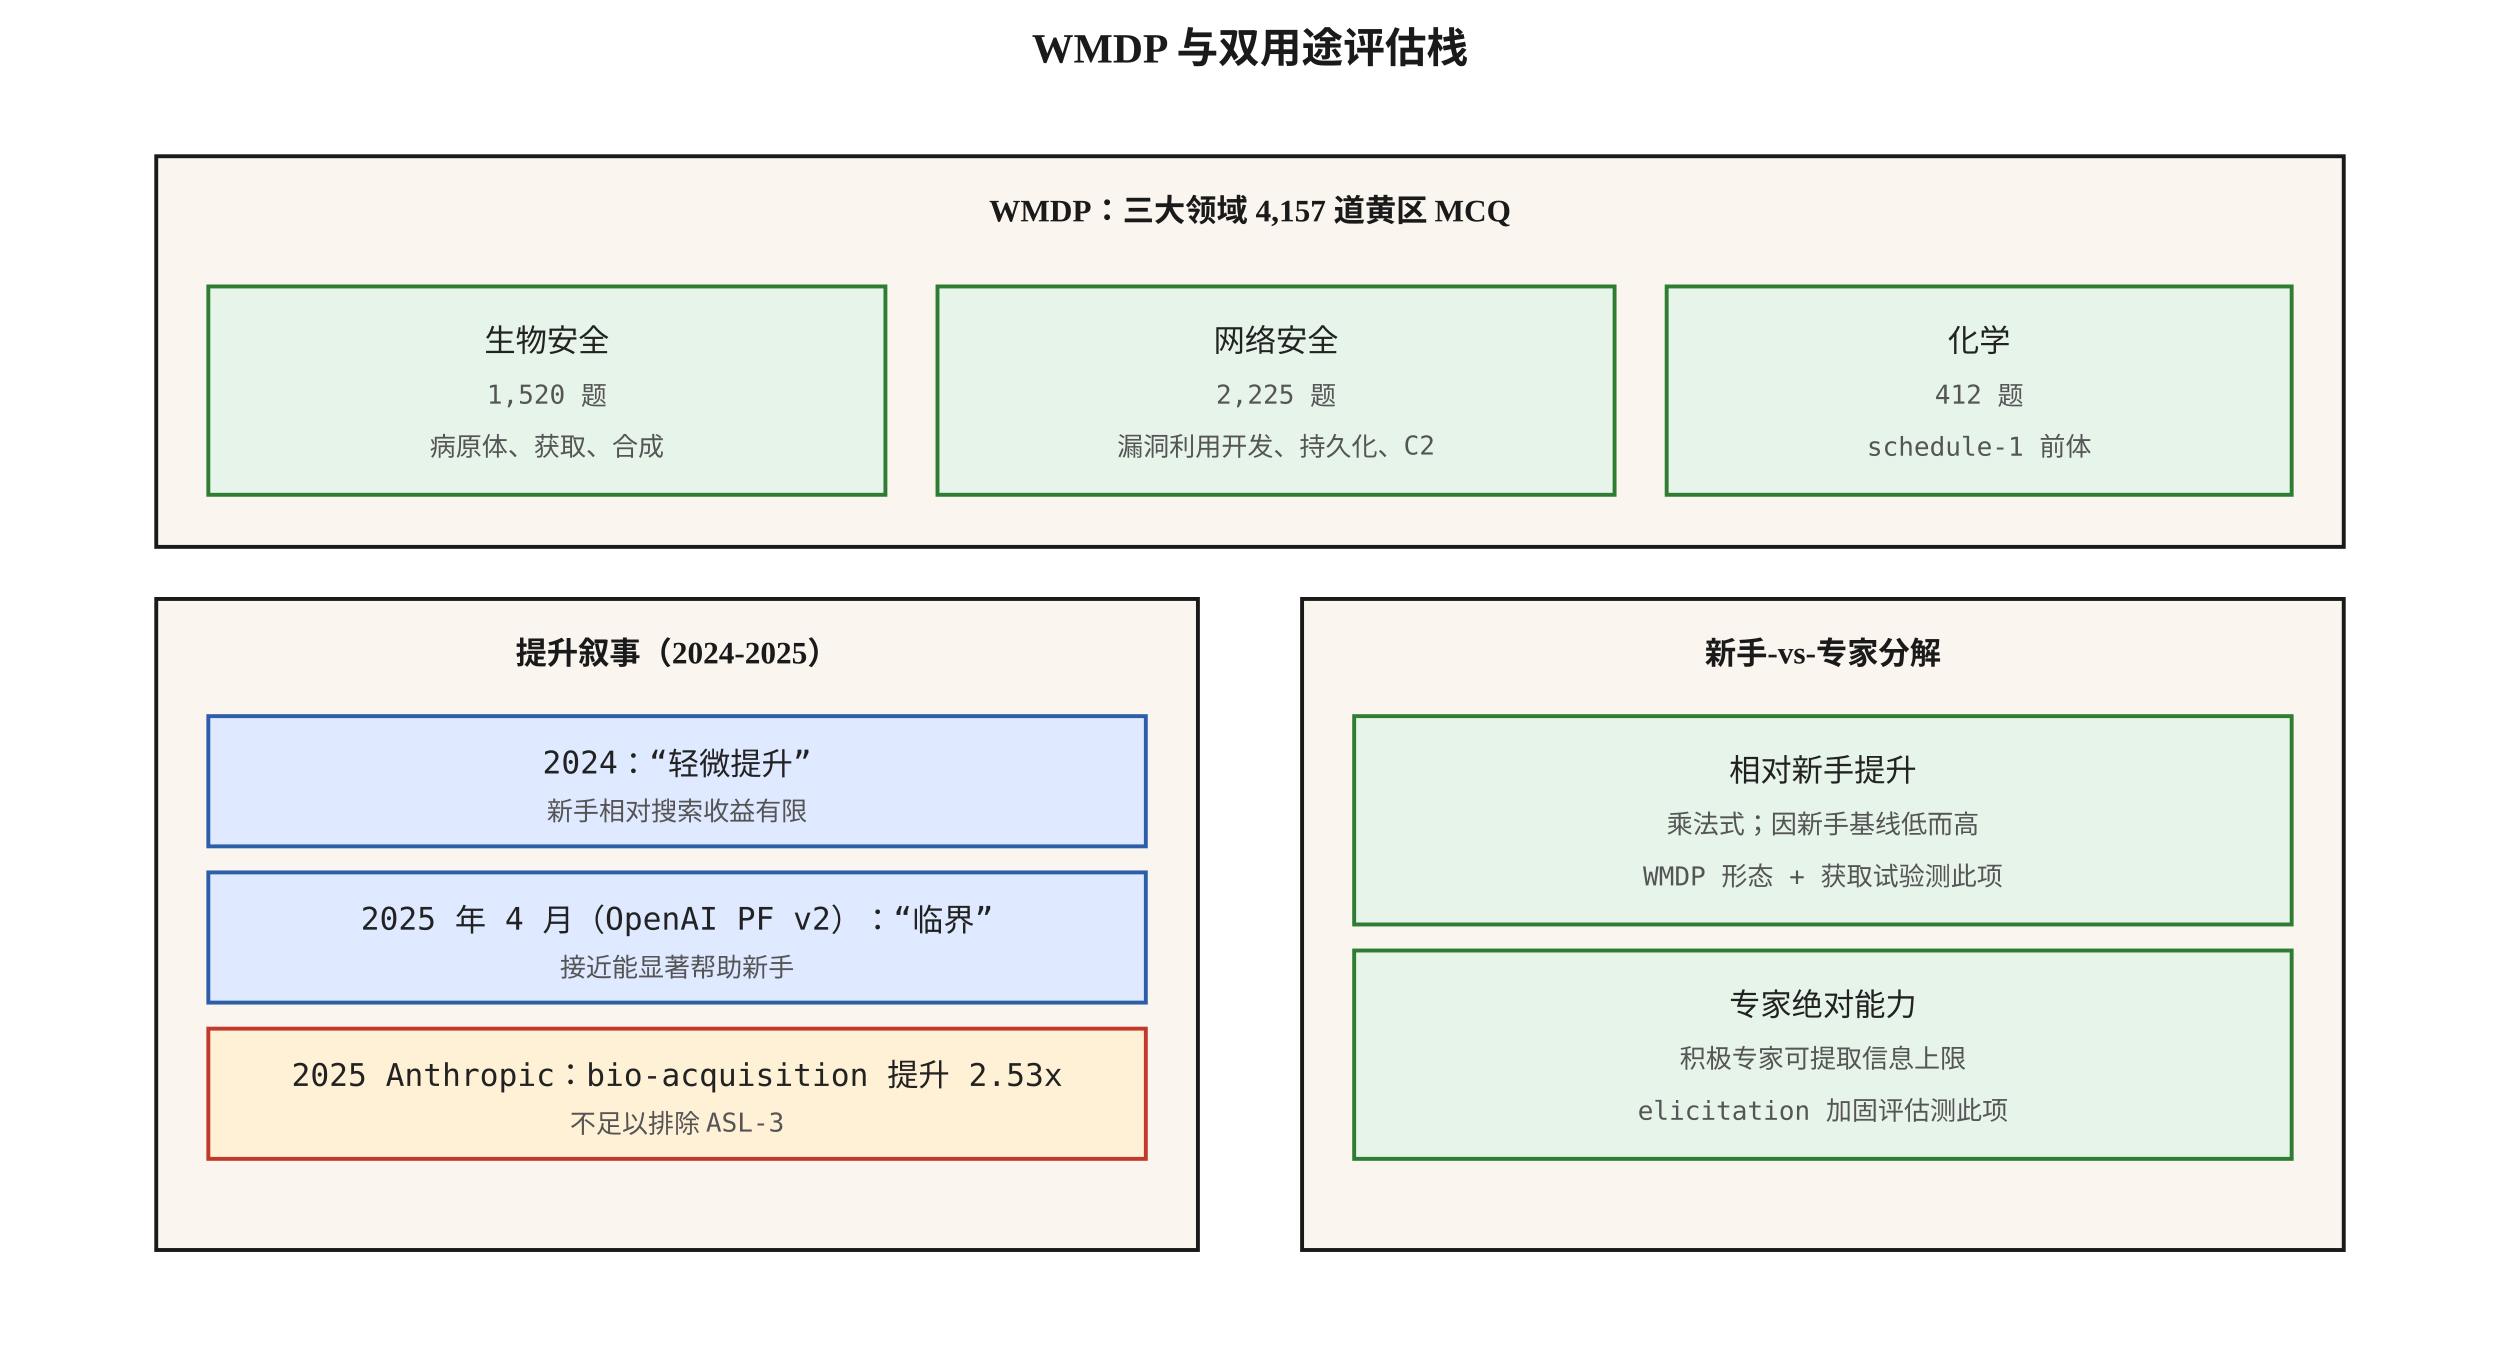
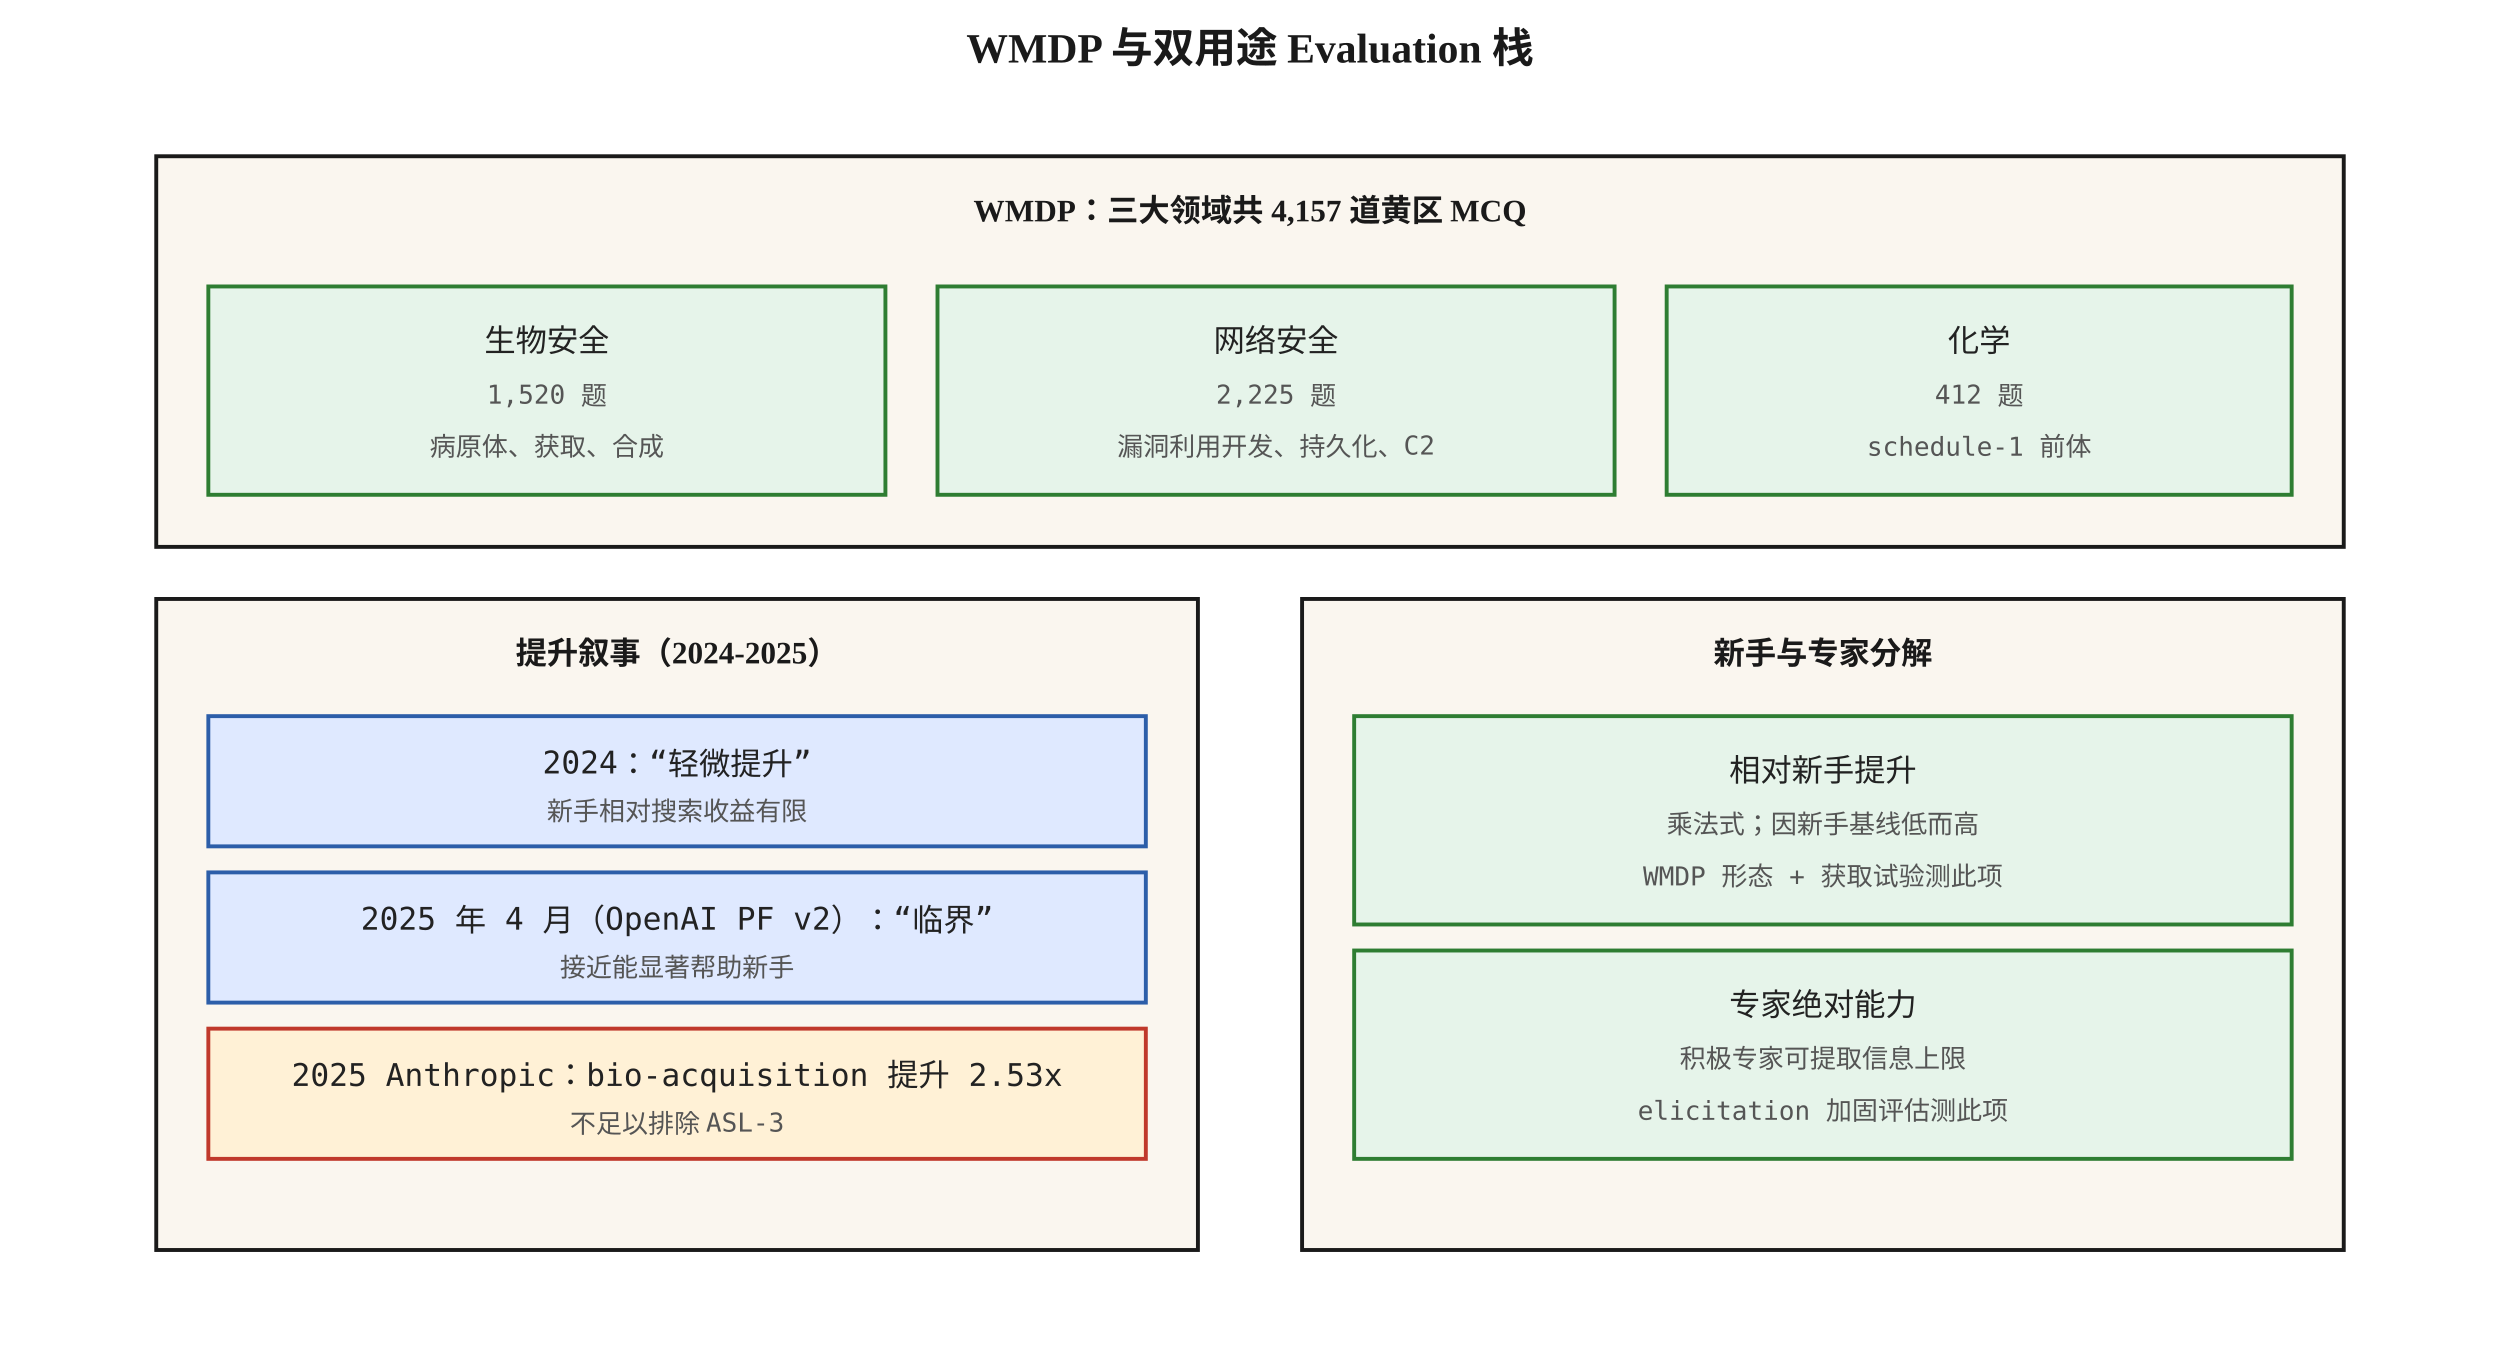
<svg xmlns="http://www.w3.org/2000/svg" viewBox="0 0 960 520" font-family="Georgia, 'Times New Roman', serif">
  <defs>
    <style>
      .box { fill: #faf6ef; stroke: #1a1a1a; stroke-width: 1.5; }
      .hot { fill: #fff1d6; stroke: #c0392b; stroke-width: 1.5; }
      .cool { fill: #e6f4ea; stroke: #2e7d32; stroke-width: 1.5; }
      .cold { fill: #dfe9ff; stroke: #2c5ea9; stroke-width: 1.5; }
      .step { font-size: 12px; font-family: 'Menlo', monospace; fill: #222; }
      .small { font-size: 10px; font-family: 'Menlo', monospace; fill: #555; }
      .caption { font-size: 11px; fill: #555; font-style: italic; }
      .title { font-size: 16px; font-weight: 700; fill: #1a1a1a; }
      .head { font-size: 12px; font-weight: 700; fill: #1a1a1a; }
    </style>
  </defs>
-   <text x="480" y="24" text-anchor="middle" class="title">WMDP 与双用途评估栈</text>
+   <text x="480" y="24" text-anchor="middle" class="title">WMDP 与双用途 Evaluation 栈</text>
  <rect x="60" y="60" width="840" height="150" class="box" />
-   <text x="480" y="85" text-anchor="middle" class="head">WMDP：三大领域 4,157 道黄区 MCQ</text>
+   <text x="480" y="85" text-anchor="middle" class="head">WMDP：三大领域共 4,157 道黄区 MCQ</text>
  <rect x="80" y="110" width="260" height="80" class="cool" />
  <text x="210" y="135" text-anchor="middle" class="step">生物安全</text>
  <text x="210" y="155" text-anchor="middle" class="small">1,520 题</text>
  <text x="210" y="175" text-anchor="middle" class="small">病原体、获取、合成</text>
  <rect x="360" y="110" width="260" height="80" class="cool" />
  <text x="490" y="135" text-anchor="middle" class="step">网络安全</text>
  <text x="490" y="155" text-anchor="middle" class="small">2,225 题</text>
  <text x="490" y="175" text-anchor="middle" class="small">漏洞利用开发、持久化、C2</text>
  <rect x="640" y="110" width="240" height="80" class="cool" />
  <text x="760" y="135" text-anchor="middle" class="step">化学</text>
  <text x="760" y="155" text-anchor="middle" class="small">412 题</text>
  <text x="760" y="175" text-anchor="middle" class="small">schedule-1 前体</text>
  <rect x="60" y="230" width="400" height="250" class="box" />
  <text x="260" y="255" text-anchor="middle" class="head">提升叙事（2024-2025）</text>
  <rect x="80" y="275" width="360" height="50" class="cold" />
  <text x="260" y="297" text-anchor="middle" class="step">2024：“轻微提升”</text>
  <text x="260" y="315" text-anchor="middle" class="small">新手相对搜索收益有限</text>
  <rect x="80" y="335" width="360" height="50" class="cold" />
  <text x="260" y="357" text-anchor="middle" class="step">2025 年 4 月（OpenAI PF v2）：“临界”</text>
  <text x="260" y="375" text-anchor="middle" class="small">接近能显著帮助新手</text>
  <rect x="80" y="395" width="360" height="50" class="hot" />
  <text x="260" y="417" text-anchor="middle" class="step">2025 Anthropic：bio-acquisition 提升 2.53x</text>
  <text x="260" y="435" text-anchor="middle" class="small">不足以排除 ASL-3</text>
  <rect x="500" y="230" width="400" height="250" class="box" />
-   <text x="700" y="255" text-anchor="middle" class="head">新手-vs-专家分解</text>
+   <text x="700" y="255" text-anchor="middle" class="head">新手与专家分解</text>
  <rect x="520" y="275" width="360" height="80" class="cool" />
  <text x="700" y="300" text-anchor="middle" class="step">相对新手提升</text>
  <text x="700" y="320" text-anchor="middle" class="small">乘法式；因新手基线低而高</text>
  <text x="700" y="340" text-anchor="middle" class="small">WMDP 形态 + 获取试验测此项</text>
  <rect x="520" y="365" width="360" height="80" class="cool" />
  <text x="700" y="390" text-anchor="middle" class="step">专家绝对能力</text>
  <text x="700" y="410" text-anchor="middle" class="small">积极专家可提取信息上限</text>
  <text x="700" y="430" text-anchor="middle" class="small">elicitation 加固评估测此项</text>
  <rect x="60" y="490" width="840" height="0" class="box" visibility="hidden" />
</svg>
